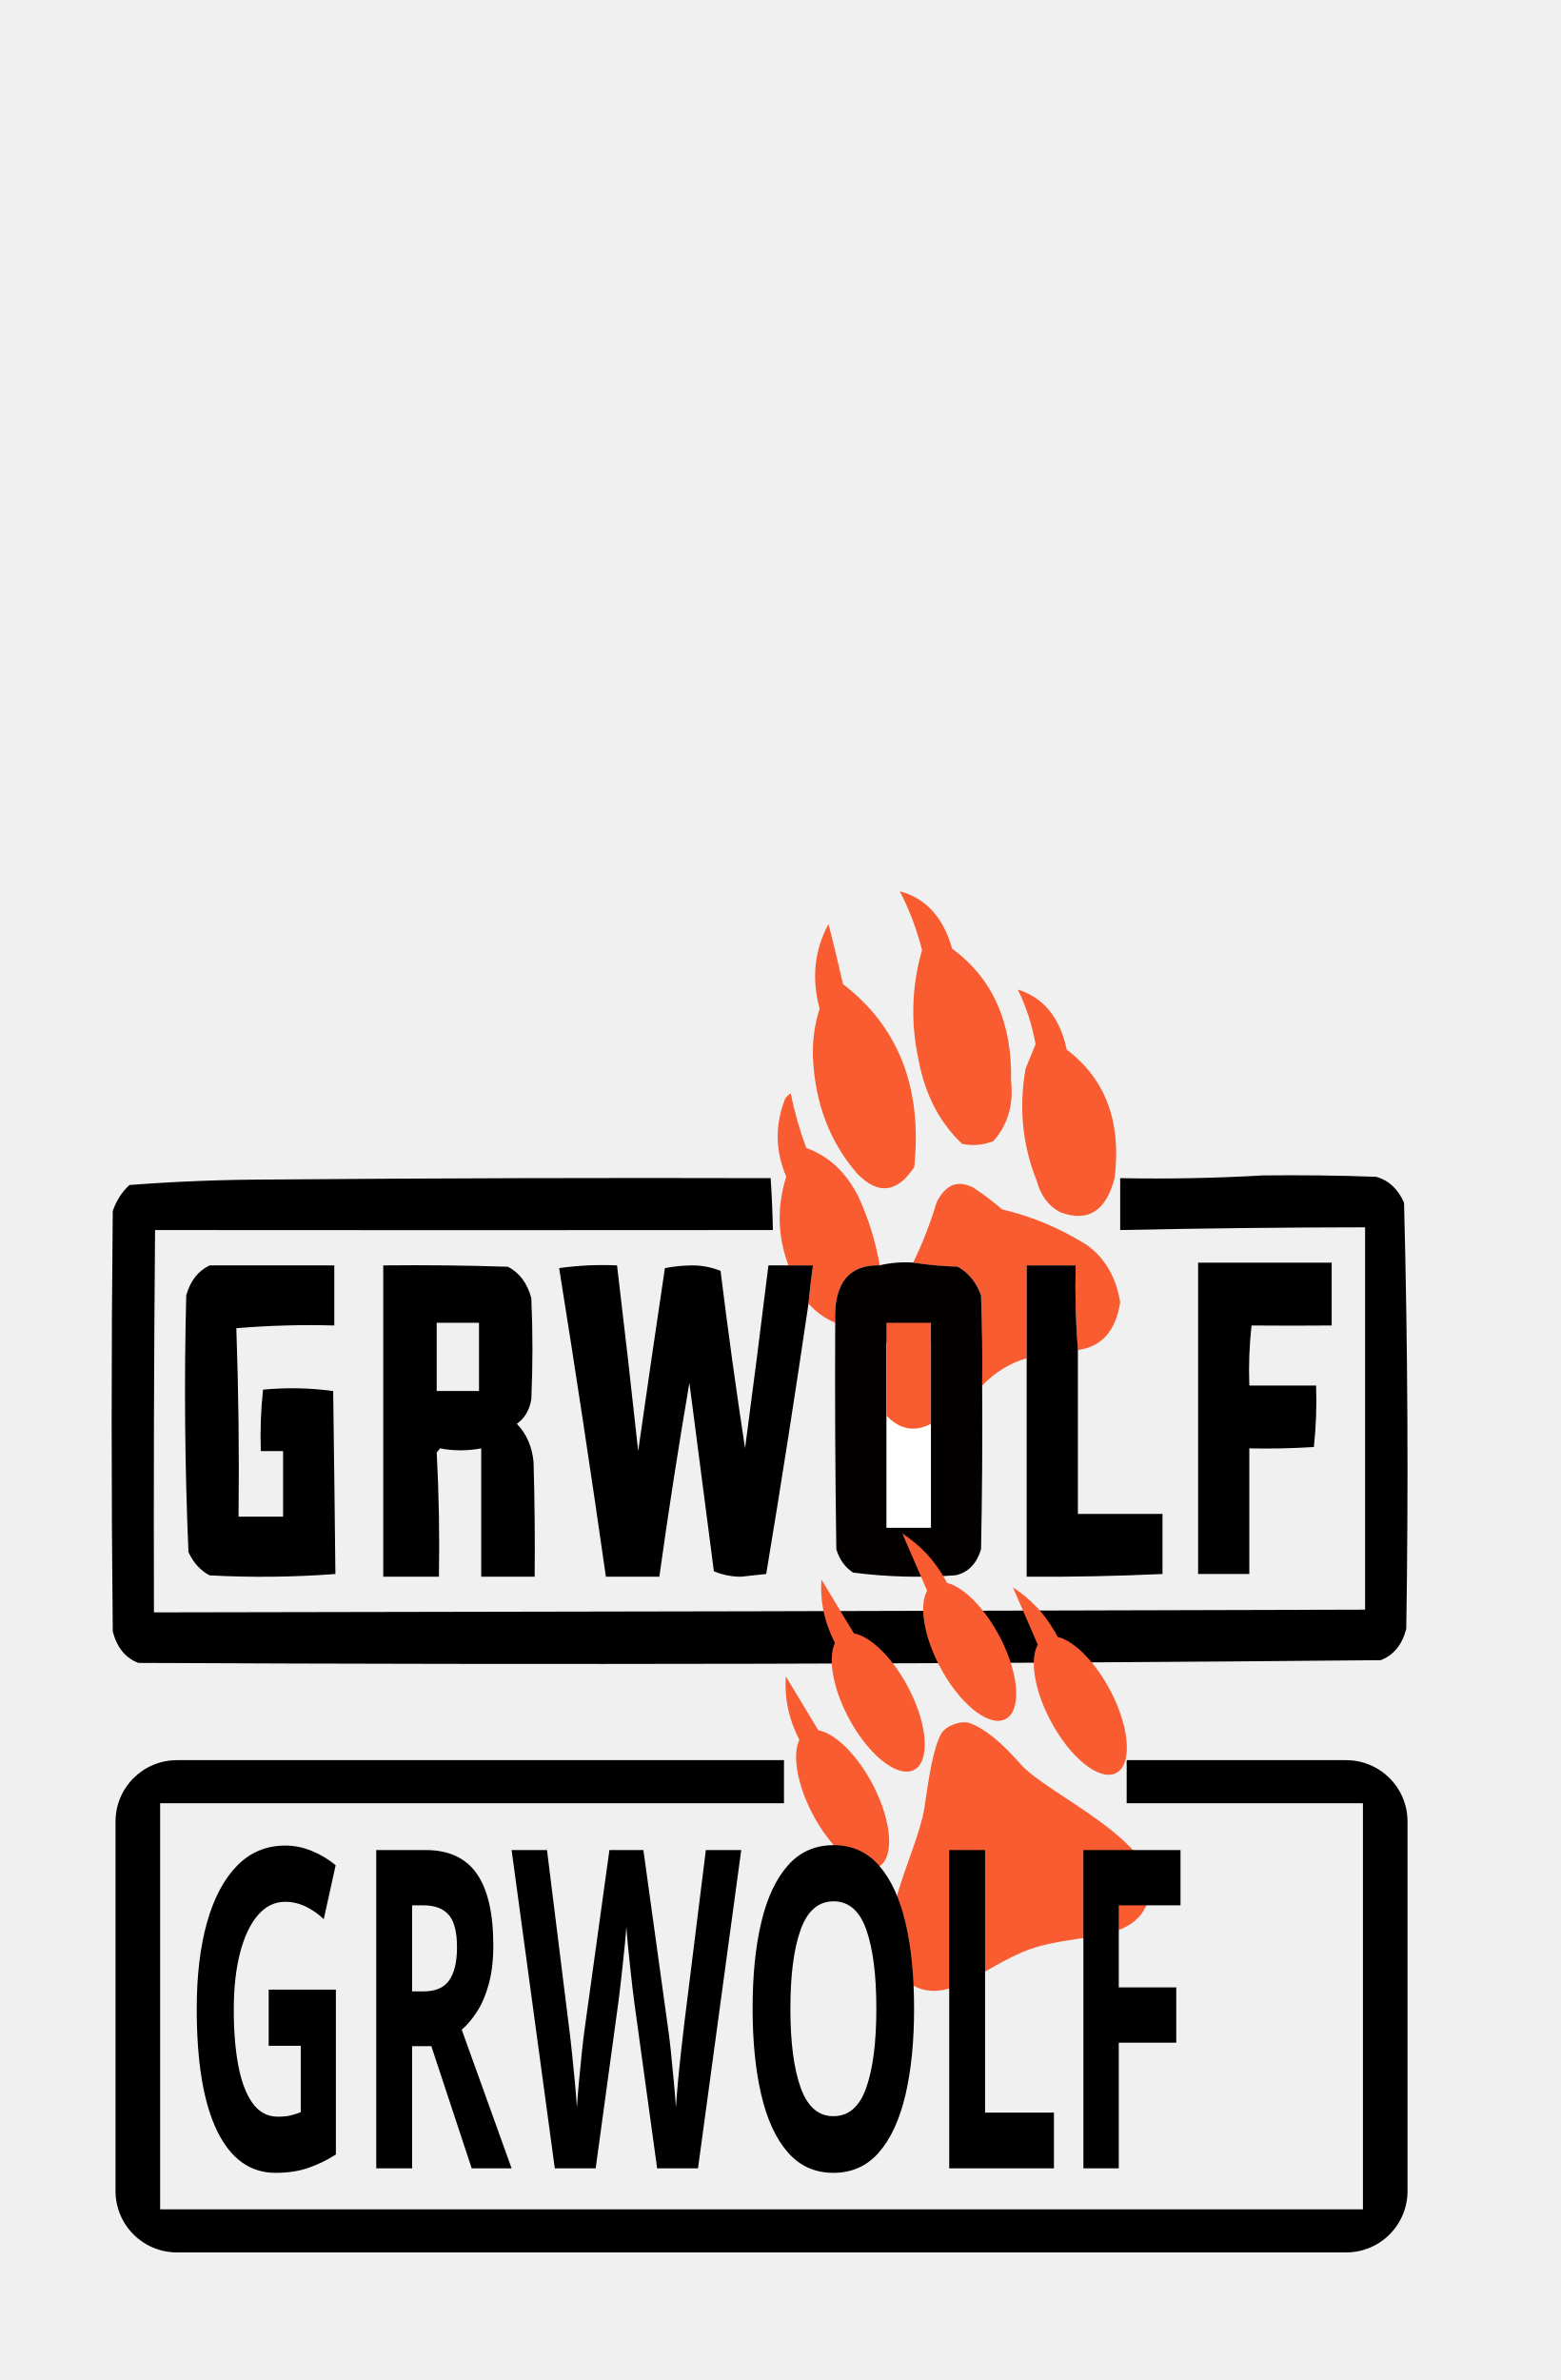
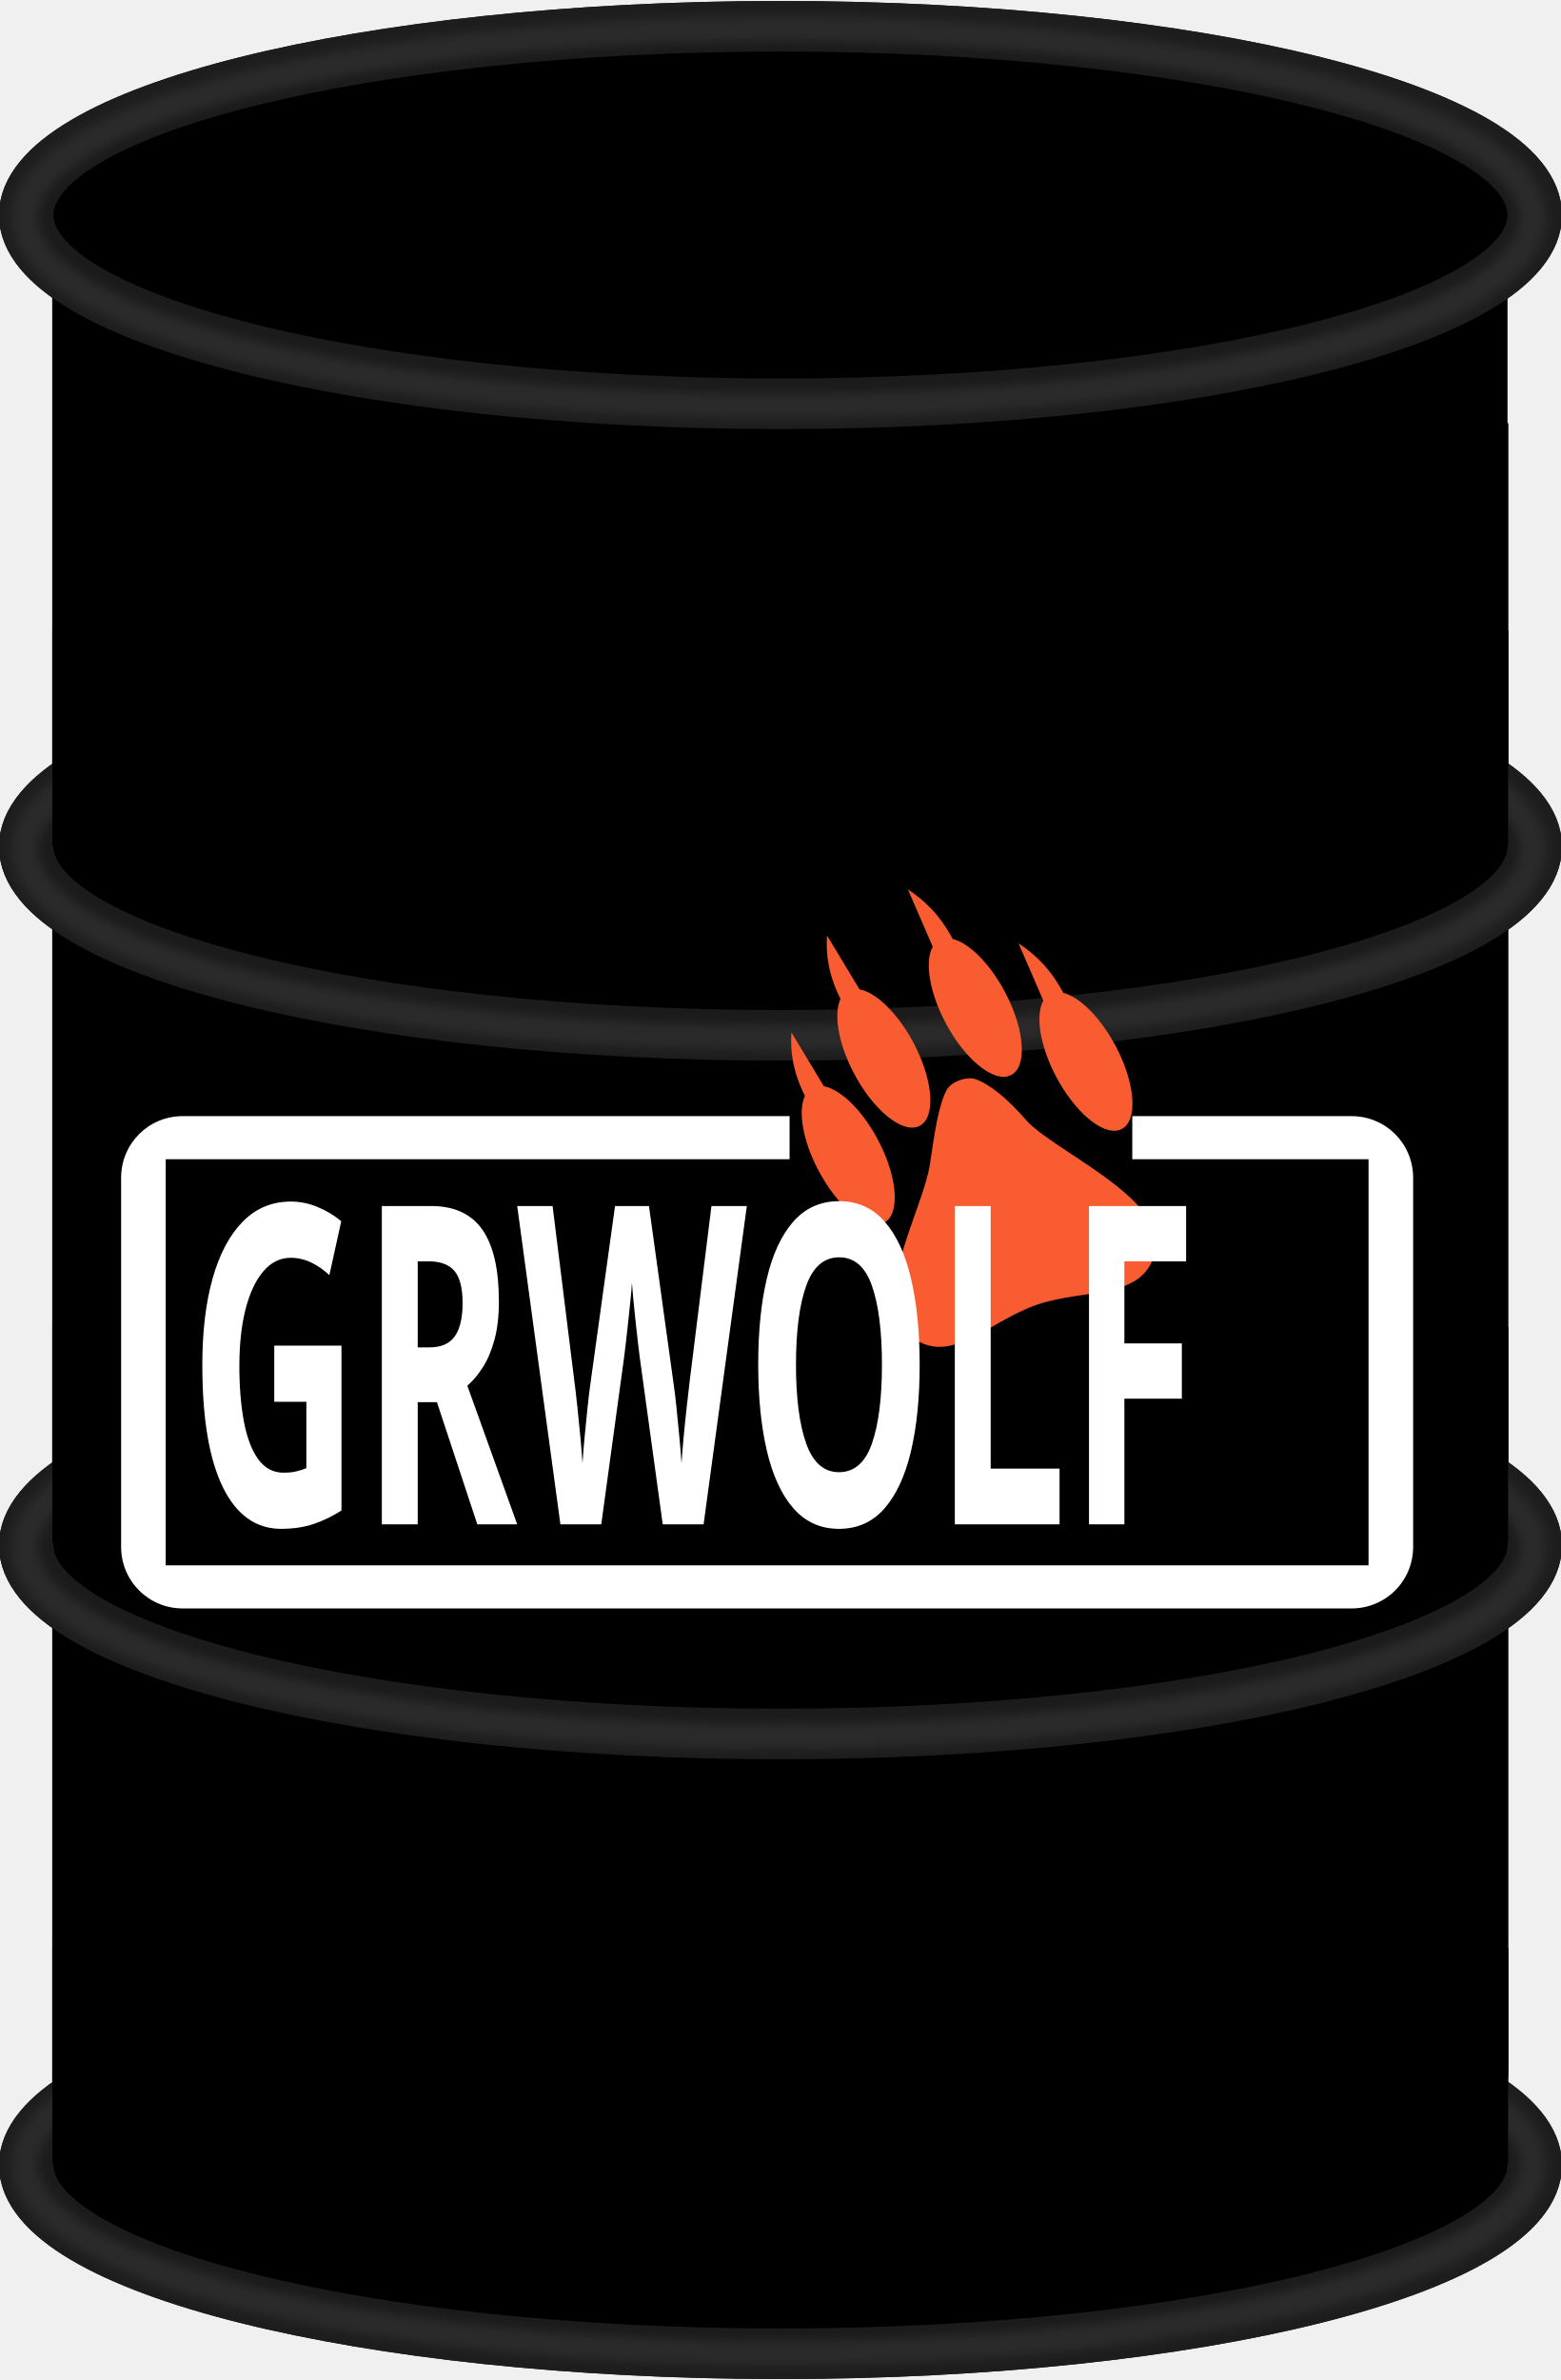
<svg xmlns="http://www.w3.org/2000/svg" id="svg2" viewBox="0 0 485 739.33" version="1.0" xml:space="preserve">
  <defs id="defs4">
    <filter id="filter9468" color-interpolation-filters="sRGB" x="-0.017" y="-0.062" width="1.033" height="1.123">
      <feGaussianBlur id="feGaussianBlur9470" stdDeviation="1.311" />
    </filter>
    <filter id="filter9468-5" color-interpolation-filters="sRGB" x="-0.017" y="-0.062" width="1.033" height="1.123">
      <feGaussianBlur id="feGaussianBlur9470-6" stdDeviation="1.311" />
    </filter>
    <filter id="filter9468-5-4" color-interpolation-filters="sRGB" x="-0.017" y="-0.062" width="1.033" height="1.123">
      <feGaussianBlur id="feGaussianBlur9470-6-2" stdDeviation="1.311" />
    </filter>
    <filter id="filter9468-5-4-9" color-interpolation-filters="sRGB" x="-0.017" y="-0.062" width="1.033" height="1.123">
      <feGaussianBlur id="feGaussianBlur9470-6-2-8" stdDeviation="1.311" />
    </filter>
  </defs>
-   <g id="layer1" transform="translate(-40.714,-93.032)" style="display:none">
+   <g id="layer1" transform="translate(-40.714,-93.032)" style="display:inline">
    <g id="g9665">
      <path id="rect2395" stroke-width="2.127" stroke="#000000" fill-rule="evenodd" d="m 284.76,106.86 c -54.64,2.39 -226.74,-3.12 -226.74,46.41 v 586.15 c 0,49.53 100.33,89.405 224.97,89.405 124.63,0 224.97,-39.875 224.97,-89.405 V 153.27 c 0,-49.53 -153.4,-43.972 -223.19,-46.41 z" />
      <path id="path3888" stroke="#000000" stroke-width="1.988" fill="none" d="m 58.238,225.52 v 510.8 c 0,43.237 100.37,78.055 225.03,78.055 124.66,0 225.03,-34.818 225.03,-78.055 v -510.8 z" />
      <path id="path8747" stroke-width="14.601" stroke="#1d1d1d" transform="matrix(1.1601,0,0,1.0759,-28.858,77.981)" d="m 471,76.071 c 0,30.1 -90.438,54.5 -202,54.5 -111.562,0 -202,-24.4 -202,-54.5 0,-30.1 90.438,-54.5 202,-54.5 111.562,0 202,24.4 202,54.5 z" />
      <path id="path8747-5" stroke-width="14.601" stroke="#1d1d1d" transform="matrix(1.1601,0,0,1.0759,-28.858,274.17)" d="m 471,76.071 c 0,30.1 -90.438,54.5 -202,54.5 -111.562,0 -202,-24.4 -202,-54.5 0,-30.1 90.438,-54.5 202,-54.5 111.562,0 202,24.4 202,54.5 z" />
      <path id="path8747-5-1" stroke-width="14.601" stroke="#1d1d1d" transform="matrix(1.1601,0,0,1.0759,-28.858,683.73)" d="m 471,76.071 c 0,30.1 -90.438,54.5 -202,54.5 -111.562,0 -202,-24.4 -202,-54.5 0,-30.1 90.438,-54.5 202,-54.5 111.562,0 202,24.4 202,54.5 z" />
      <path id="path8747-5-6" stroke-width="14.601" stroke="#1d1d1d" transform="matrix(1.1601,0,0,1.0759,-28.858,491.2)" d="m 471,76.071 c 0,30.1 -90.438,54.5 -202,54.5 -111.562,0 -202,-24.4 -202,-54.5 0,-30.1 90.438,-54.5 202,-54.5 111.562,0 202,24.4 202,54.5 z" />
      <path id="path8747-8" opacity="0.075" d="m 471,76.071 c 0,30.1 -90.438,54.5 -202,54.5 -111.562,0 -202,-24.4 -202,-54.5 0,-30.1 90.438,-54.5 202,-54.5 111.562,0 202,24.4 202,54.5 z" transform="matrix(1.1601,0,0,1.0759,-29.363,78.751)" filter="url(#filter9468)" stroke="#cacaca" stroke-width="7.161" />
      <path id="path8747-8-5" opacity="0.075" d="m 471,76.071 c 0,30.1 -90.438,54.5 -202,54.5 -111.562,0 -202,-24.4 -202,-54.5 0,-30.1 90.438,-54.5 202,-54.5 111.562,0 202,24.4 202,54.5 z" transform="matrix(1.1601,0,0,1.0759,-29.363,274.95)" filter="url(#filter9468-5)" stroke="#cacaca" stroke-width="7.161" />
      <rect id="rect9404" y="288.88" width="452.31" x="56.971" height="67.014" />
      <path id="path8747-8-5-8" opacity="0.075" d="m 471,76.071 c 0,30.1 -90.438,54.5 -202,54.5 -111.562,0 -202,-24.4 -202,-54.5 0,-30.1 90.438,-54.5 202,-54.5 111.562,0 202,24.4 202,54.5 z" transform="matrix(1.1601,0,0,1.0759,-29.363,491.97)" filter="url(#filter9468-5-4)" stroke="#cacaca" stroke-width="7.161" />
      <rect id="rect9404-6" y="505.27" width="452.31" x="56.971" height="67.014" />
      <path id="path8747-8-5-8-6" opacity="0.075" d="m 471,76.071 c 0,30.1 -90.438,54.5 -202,54.5 -111.562,0 -202,-24.4 -202,-54.5 0,-30.1 90.438,-54.5 202,-54.5 111.562,0 202,24.4 202,54.5 z" transform="matrix(1.1601,0,0,1.0759,-29.363,683.5)" filter="url(#filter9468-5-4-9)" stroke="#cacaca" stroke-width="7.161" />
      <rect id="rect9404-6-3" y="698.09" width="452.31" x="56.971" height="67.014" />
      <g id="text9568" transform="translate(-6.9391,5.8471)" fill="#ffffff">
        <path id="path9623" d="m 229.58,558.03 c 28.024,0 43.648,-17.112 43.648,-45.136 0,-27.9 -14.136,-46.128 -44.516,-46.128 -25.668,0 -43.524,18.476 -43.524,45.26 0,31 18.476,46.004 44.392,46.004 m 0,-19.468 c -7.936,0 -13.764,-10.292 -13.764,-26.536 0,-15.376 5.208,-26.288 12.772,-26.164 9.548,0 13.64,12.028 13.64,27.032 0,15.376 -4.836,25.668 -12.648,25.668" />
        <path id="path9625" d="m 278.21,469.12 v 16.368 h 7.812 v 53.816 h -7.812 v 16.492 h 41.168 v -16.492 h -7.688 v -53.816 h 7.688 V 469.12 H 278.21" />
        <path id="path9627" d="m 325.68,469.12 v 16.368 h 6.82 v 53.816 h -6.82 v 16.492 h 69.44 v -32.24 h -20.832 v 15.748 h -15.996 v -53.816 h 6.572 V 469.12 H 325.68" />
      </g>
    </g>
    <g id="g9684">
      <path id="path9686" stroke-width="2.127" stroke="#000000" fill-rule="evenodd" d="m 284.76,106.86 c -54.64,2.39 -226.74,-3.12 -226.74,46.41 v 586.15 c 0,49.53 100.33,89.405 224.97,89.405 124.63,0 224.97,-39.875 224.97,-89.405 V 153.27 c 0,-49.53 -153.4,-43.972 -223.19,-46.41 z" />
      <path id="path9688" stroke="#000000" stroke-width="1.988" fill="none" d="m 58.238,225.52 v 510.8 c 0,43.237 100.37,78.055 225.03,78.055 124.66,0 225.03,-34.818 225.03,-78.055 v -510.8 z" />
      <path id="path9690" stroke-width="14.601" stroke="#1d1d1d" transform="matrix(1.1601,0,0,1.0759,-28.858,77.981)" d="m 471,76.071 c 0,30.1 -90.438,54.5 -202,54.5 -111.562,0 -202,-24.4 -202,-54.5 0,-30.1 90.438,-54.5 202,-54.5 111.562,0 202,24.4 202,54.5 z" />
      <path id="path9692" stroke-width="14.601" stroke="#1d1d1d" transform="matrix(1.1601,0,0,1.0759,-28.858,274.17)" d="m 471,76.071 c 0,30.1 -90.438,54.5 -202,54.5 -111.562,0 -202,-24.4 -202,-54.5 0,-30.1 90.438,-54.5 202,-54.5 111.562,0 202,24.4 202,54.5 z" />
      <path id="path9694" stroke-width="14.601" stroke="#1d1d1d" transform="matrix(1.1601,0,0,1.0759,-28.858,683.73)" d="m 471,76.071 c 0,30.1 -90.438,54.5 -202,54.5 -111.562,0 -202,-24.4 -202,-54.5 0,-30.1 90.438,-54.5 202,-54.5 111.562,0 202,24.4 202,54.5 z" />
      <path id="path9696" stroke-width="14.601" stroke="#1d1d1d" transform="matrix(1.1601,0,0,1.0759,-28.858,491.2)" d="m 471,76.071 c 0,30.1 -90.438,54.5 -202,54.5 -111.562,0 -202,-24.4 -202,-54.5 0,-30.1 90.438,-54.5 202,-54.5 111.562,0 202,24.4 202,54.5 z" />
      <path id="path9698" opacity="0.075" d="m 471,76.071 c 0,30.1 -90.438,54.5 -202,54.5 -111.562,0 -202,-24.4 -202,-54.5 0,-30.1 90.438,-54.5 202,-54.5 111.562,0 202,24.4 202,54.5 z" transform="matrix(1.1601,0,0,1.0759,-29.363,78.751)" filter="url(#filter9468)" stroke="#cacaca" stroke-width="7.161" />
      <path id="path9700" opacity="0.075" d="m 471,76.071 c 0,30.1 -90.438,54.5 -202,54.5 -111.562,0 -202,-24.4 -202,-54.5 0,-30.1 90.438,-54.5 202,-54.5 111.562,0 202,24.4 202,54.5 z" transform="matrix(1.1601,0,0,1.0759,-29.363,274.95)" filter="url(#filter9468-5)" stroke="#cacaca" stroke-width="7.161" style="display:inline" />
      <rect id="rect9702" y="288.88" width="452.31" x="56.971" height="67.014" style="display:inline" />
      <path id="path9704" opacity="0.075" d="m 471,76.071 c 0,30.1 -90.438,54.5 -202,54.5 -111.562,0 -202,-24.4 -202,-54.5 0,-30.1 90.438,-54.5 202,-54.5 111.562,0 202,24.4 202,54.5 z" transform="matrix(1.1601,0,0,1.0759,-29.363,491.97)" filter="url(#filter9468-5-4)" stroke="#cacaca" stroke-width="7.161" style="display:inline" />
      <rect id="rect9706" y="505.27" width="452.31" x="56.971" height="67.014" />
      <path id="path9708" opacity="0.075" d="m 471,76.071 c 0,30.1 -90.438,54.5 -202,54.5 -111.562,0 -202,-24.4 -202,-54.5 0,-30.1 90.438,-54.5 202,-54.5 111.562,0 202,24.4 202,54.5 z" transform="matrix(1.1601,0,0,1.0759,-29.363,683.5)" filter="url(#filter9468-5-4-9)" stroke="#cacaca" stroke-width="7.161" />
      <rect id="rect9710" y="698.09" width="452.31" x="56.971" height="67.014" />
      <g id="g9712" transform="matrix(0.03714993,0,0,0.04219907,255.0073,504.9851)" fill="#ffffff" style="display:none">
        <g id="g14" transform="translate(248.6526,773.1332)" style="display:none">
          <path d="m 397.762,-1108.52 c 26.718,41.9 47.771,87.17 63.164,135.802 -29.592,84.14 -32.751,169.411 -9.475,255.812 18.475,79.365 59.532,143.583 123.169,192.649 30.047,5.116 59.525,3.006 88.429,-6.317 40.898,-37.083 57.738,-83.407 50.531,-138.959 3.474,-135.259 -52.318,-237.375 -167.384,-306.343 -24.886,-72.284 -74.368,-116.504 -148.434,-132.644 z" fill="#f95c31" fill-opacity="1" id="path1" />
          <path d="m 195.639,-1032.72 c -40.141,60.311 -48.566,125.578 -25.265,195.803 -14.402,36.547 -20.718,74.445 -18.95,113.695 6.26,106.291 48.371,195.775 126.328,268.445 59.089,49.071 112.778,43.804 161.066,-15.791 23.106,-183.32 -44.271,-324.383 -202.123,-423.196 -13.466,-48.042 -27.147,-94.366 -41.056,-138.956 z" fill="#f95c31" fill-opacity="1" id="path2" />
          <path d="m 732.529,-881.131 c 23.579,38.839 40.424,80.95 50.531,126.327 -9.361,18.722 -18.836,37.671 -28.424,56.847 -19.48,89.964 -8.95,176.283 31.582,258.971 11.293,34.234 33.401,58.445 66.322,72.638 78.689,24.355 130.268,-1.965 154.75,-78.955 19.6,-129.984 -25.669,-228.942 -135.801,-296.868 -19.55,-74.293 -65.867,-120.611 -138.96,-138.96 z" fill="#f95c31" fill-opacity="1" id="path3" />
          <path d="m 340.915,-243.18 c -11.881,-55.64 -31.885,-108.281 -60.005,-157.908 -34.551,-56.822 -84.027,-94.72 -148.435,-113.695 -18.608,-40.753 -33.35,-82.864 -44.214,-126.327 -6.177,3.013 -11.439,7.22 -15.791,12.633 -29.188,60.34 -28.139,120.345 3.158,180.016 -26.819,69.638 -24.716,138.063 6.316,205.281 23.162,0 46.317,0 69.479,0 -5.027,29.353 -9.24,58.831 -12.632,88.429 22.094,19.954 47.36,34.69 75.796,44.215 -4.851,-89.882 37.26,-134.096 126.327,-132.644 z" fill="#f95c31" fill-opacity="1" id="path4" />
          <path d="m 1427.33,-451.258 c -133.66,6.297 -268.4,8.407 -404.25,6.316 0,40.001 0,80.009 0,120.011 231.58,-4.005 463.18,-6.108 694.8,-6.317 0,294.765 0,589.524 0,884.29 -1145.363,2.867 -2290.726,4.971 -3436.1,6.316 -1.05,-294.772 0,-589.537 3.16,-884.289 583.78,0.429 1168.047,0.429 1752.79,0 -0.967,-40.078 -3.07,-80.079 -6.316,-120.011 -473.733,-1.055 -947.459,0 -1421.184,3.158 -133.04,0.215 -265.69,4.422 -397.93,12.633 -21.04,15.734 -36.83,35.738 -47.37,60.005 -4.21,324.238 -4.21,648.481 0,972.718 11.75,37.014 35.96,61.225 72.64,72.638 1174.854,4.668 2349.695,2.565 3524.52,-6.316 36.85,-11.578 61.06,-35.795 72.64,-72.638 6.24,-328.817 4.13,-657.267 -6.31,-985.351 -17.18,-31.904 -43.5,-51.908 -78.96,-60.005 -107.36,-3.158 -214.74,-4.213 -322.13,-3.158 z" fill="#000000" fill-opacity="1" id="path5" />
          <path d="m 903.07,-47.373 c 67.522,-7.529 107.52,-44.379 120.01,-110.536 -11.54,-57.959 -43.121,-102.173 -94.744,-132.643 -76.074,-38.694 -156.084,-66.063 -240.022,-82.113 -26.313,-18.425 -53.682,-35.27 -82.112,-50.531 -44.272,-18.45 -79.011,-6.865 -104.22,34.74 -17.976,48.87 -40.084,95.188 -66.322,138.96 40.974,5.23 83.086,8.388 126.327,9.475 30.527,13.687 52.635,35.794 66.322,66.321 3.158,69.449 4.213,138.929 3.158,208.44 36.888,-31.076 78.999,-52.129 126.327,-63.163 0,-71.583 0,-143.172 0,-214.756 46.318,0 92.642,0 138.96,0 -2.072,66.411 0.038,131.677 6.316,195.807 z" fill="#f95c31" fill-opacity="1" id="path6" />
          <path d="m 1244.15,-249.496 c 0,240.021 0,480.043 0,720.064 48.43,0 96.85,0 145.28,0 0,-96.848 0,-193.703 0,-290.552 61.09,1.048 122.15,0 183.17,-3.158 6.2,-46.823 8.3,-94.196 6.32,-142.118 -63.16,0 -126.33,0 -189.49,0 -2.09,-46.507 0.02,-92.831 6.32,-138.96 75.19,0.562 150.99,0.562 227.38,0 0,-48.427 0,-96.848 0,-145.276 -126.32,0 -252.65,0 -378.98,0 z" fill="#000000" fill-opacity="1" id="path7" />
          <path d="m -1560.31,-243.18 c -32.78,12.759 -54.89,35.922 -66.32,69.48 -6.17,198.296 -4.07,396.212 6.32,593.737 14.18,24.729 34.18,42.623 60,53.689 119.43,5.211 238.38,4.163 356.88,-3.158 -1.83,-140.81 -3.94,-281.873 -6.32,-423.195 -65.84,-7.276 -132.16,-8.331 -198.96,-3.158 -6.2,46.823 -8.31,94.195 -6.32,142.118 21.05,0 42.11,0 63.16,0 0,50.531 0,101.062 0,151.593 -42.11,0 -84.22,0 -126.32,0 2.04,-145.561 -0.07,-290.837 -6.32,-435.829 92.54,-6.309 185.18,-8.419 277.92,-6.316 0,-46.318 0,-92.642 0,-138.96 -117.91,0 -235.81,0 -353.72,0 z" fill="#000000" fill-opacity="1" id="path8" />
          <path d="m -1067.63,-243.18 c 0,240.022 0,480.043 0,720.065 52.63,0 105.273,0 157.907,0 2.047,-96.293 -0.057,-192.087 -6.316,-287.394 3.158,-3.159 6.316,-6.317 9.474,-9.475 38.53,6.007 77.483,6.007 116.853,0 0,98.958 0,197.91 0,296.869 50.531,0 101.062,0 151.592,0 1.055,-88.455 0,-176.884 -3.158,-265.287 -4.187,-35.751 -19.978,-65.223 -47.372,-88.429 22.227,-12.759 35.914,-31.708 41.056,-56.847 4.213,-77.9 4.213,-155.805 0,-233.705 -11.174,-34.33 -33.281,-58.54 -66.322,-72.638 -117.888,-3.159 -235.789,-4.213 -353.714,-3.159 z m 151.591,132.644 c 40.001,0 80.009,0 120.011,0 0,52.634 0,105.274 0,157.909 -40.002,0 -80.01,0 -120.011,0 0,-52.634 0,-105.275 0,-157.909 z" fill="#000000" fill-opacity="1" id="path9" />
          <path d="m 81.945,-243.18 c -18.949,0 -37.898,0 -56.847,0 C 3.881,-102.041 -18.227,39.023 -41.224,180.016 -66.667,44.114 -89.829,-92.743 -110.704,-230.547 c -24.691,-8.186 -51.005,-12.399 -78.955,-12.633 -26.831,0.095 -53.152,2.198 -78.954,6.317 -25.853,140.993 -51.118,282.057 -75.796,423.195 -18.974,-143.393 -38.978,-286.566 -60.006,-429.512 -54.901,-2.09 -109.645,0.013 -164.225,6.317 46.653,237.469 90.867,475.381 132.644,713.748 50.531,0 101.061,0 151.592,0 25.676,-150.45 54.1,-299.939 85.271,-448.461 23.162,145.276 46.318,290.552 69.48,435.828 23.623,8.173 48.888,12.386 75.796,12.633 24.211,-2.104 48.427,-4.213 72.638,-6.317 42.433,-207.959 82.435,-416.399 120.011,-625.319 3.392,-29.598 7.605,-59.076 12.632,-88.429 -23.162,0 -46.317,0 -69.479,0 z" fill="#000000" fill-opacity="1" id="path10" />
          <path d="m 903.07,-47.373 c -6.278,-64.13 -8.388,-129.396 -6.316,-195.807 -46.318,0 -92.642,0 -138.96,0 0,71.584 0,143.173 0,214.756 0,168.439 0,336.87 0,505.309 128.494,0.606 256.926,-1.497 385.296,-6.317 0,-46.318 0,-92.642 0,-138.96 -80.01,0 -160.01,0 -240.02,0 0,-126.327 0,-252.654 0,-378.981 z" fill="#000000" fill-opacity="1" id="path11" />
          <path d="m 435.66,-249.679 c -32.182,-1.762 -63.763,0.348 -94.745,6.317 -89.067,-1.453 -131.178,42.761 -126.327,132.643 -1.055,174.767 0,349.515 3.158,524.257 9.108,23.845 24.899,41.739 47.373,53.689 96.419,10.227 193.274,12.33 290.552,6.317 35.542,-6.045 59.753,-26.049 72.638,-60.006 3.158,-126.308 4.213,-252.635 3.158,-378.981 1.055,-69.511 0,-138.991 -3.158,-208.439 -13.687,-30.527 -35.795,-52.635 -66.322,-66.322 -43.241,-1.086 -85.353,-4.245 -126.327,-9.475 z" fill="#030000" fill-opacity="1" id="path12" />
          <path d="M 486.191,363.735 V -63.694 H 359.864 V 363.735 Z" fill="#ffffff" fill-opacity="1" id="path13" />
          <path d="m 486.191,123.169 c 0,-77.9 0,-155.805 0,-233.705 -42.111,0 -84.216,0 -126.327,0 0,71.583 0,143.173 0,214.756 38.012,32.441 80.117,38.757 126.327,18.949 z" fill="#f85c31" fill-opacity="1" id="path14" />
        </g>
      </g>
    </g>
  </g>
  <g id="layer2">
-     <path id="rect19" style="fill:#000000;fill-opacity:1;stroke-width:7.559;stroke-linecap:round" d="m 55.008,546.778 c -10.59,0 -19.115,8.525 -19.115,19.115 v 114.693 c 0,10.59 8.525,19.115 19.115,19.115 h 363.197 c 10.59,0 19.117,-8.525 19.117,-19.115 V 565.894 c 0,-10.59 -8.527,-19.115 -19.117,-19.115 h -68.148 v 13.381 H 423.463 V 686.321 H 49.75 V 560.159 H 243.582 v -13.381 z" />
-     <g id="g14-4" transform="matrix(0.109513,0,0,0.1343115,235.9999,425.7483)">
+     <path id="rect19" style="fill:#ffffff;fill-opacity:1;stroke-width:7.559;stroke-linecap:round" d="m 56.747,346.722 c -10.59,0 -19.115,8.525 -19.115,19.115 V 480.531 c 0,10.59 8.525,19.115 19.115,19.115 H 419.945 c 10.59,0 19.117,-8.525 19.117,-19.115 V 365.838 c 0,-10.59 -8.527,-19.115 -19.117,-19.115 h -68.148 v 13.381 h 73.406 V 486.265 H 51.489 V 360.103 H 245.321 v -13.381 z" />
+     <g id="g14-4" transform="matrix(0.109513,0,0,0.1343115,235.9999,425.7483)" style="display:none">
      <path d="m 397.762,-1108.52 c 26.718,41.9 47.771,87.17 63.164,135.802 -29.592,84.14 -32.751,169.411 -9.475,255.812 18.475,79.365 59.532,143.583 123.169,192.649 30.047,5.116 59.525,3.006 88.429,-6.317 40.898,-37.083 57.738,-83.407 50.531,-138.959 3.474,-135.259 -52.318,-237.375 -167.384,-306.343 -24.886,-72.284 -74.368,-116.504 -148.434,-132.644 z" fill="#f95c31" fill-opacity="1" id="path1-0" />
      <path d="m 195.639,-1032.72 c -40.141,60.311 -48.566,125.578 -25.265,195.803 -14.402,36.547 -20.718,74.445 -18.95,113.695 6.26,106.291 48.371,195.775 126.328,268.445 59.089,49.071 112.778,43.804 161.066,-15.791 23.106,-183.32 -44.271,-324.383 -202.123,-423.196 -13.466,-48.042 -27.147,-94.366 -41.056,-138.956 z" fill="#f95c31" fill-opacity="1" id="path2-8" />
      <path d="m 732.529,-881.131 c 23.579,38.839 40.424,80.95 50.531,126.327 -9.361,18.722 -18.836,37.671 -28.424,56.847 -19.48,89.964 -8.95,176.283 31.582,258.971 11.293,34.234 33.401,58.445 66.322,72.638 78.689,24.355 130.268,-1.965 154.75,-78.955 19.6,-129.984 -25.669,-228.942 -135.801,-296.868 -19.55,-74.293 -65.867,-120.611 -138.96,-138.96 z" fill="#f95c31" fill-opacity="1" id="path3-2" />
      <path d="m 340.915,-243.18 c -11.881,-55.64 -31.885,-108.281 -60.005,-157.908 -34.551,-56.822 -84.027,-94.72 -148.435,-113.695 -18.608,-40.753 -33.35,-82.864 -44.214,-126.327 -6.177,3.013 -11.439,7.22 -15.791,12.633 -29.188,60.34 -28.139,120.345 3.158,180.016 -26.819,69.638 -24.716,138.063 6.316,205.281 23.162,0 46.317,0 69.479,0 -5.027,29.353 -9.24,58.831 -12.632,88.429 22.094,19.954 47.36,34.69 75.796,44.215 -4.851,-89.882 37.26,-134.096 126.327,-132.644 z" fill="#f95c31" fill-opacity="1" id="path4-0" />
      <path d="m 1427.33,-451.258 c -133.66,6.297 -268.4,8.407 -404.25,6.316 0,40.001 0,80.009 0,120.011 231.58,-4.005 463.18,-6.108 694.8,-6.317 0,294.765 0,589.524 0,884.29 -1145.363,2.867 -2290.726,4.971 -3436.1,6.316 -1.05,-294.772 0,-589.537 3.16,-884.289 583.78,0.429 1168.047,0.429 1752.79,0 -0.967,-40.078 -3.07,-80.079 -6.316,-120.011 -473.733,-1.055 -947.459,0 -1421.184,3.158 -133.04,0.215 -265.69,4.422 -397.93,12.633 -21.04,15.734 -36.83,35.738 -47.37,60.005 -4.21,324.238 -4.21,648.481 0,972.718 11.75,37.014 35.96,61.225 72.64,72.638 1174.854,4.668 2349.695,2.565 3524.52,-6.316 36.85,-11.578 61.06,-35.795 72.64,-72.638 6.24,-328.817 4.13,-657.267 -6.31,-985.351 -17.18,-31.904 -43.5,-51.908 -78.96,-60.005 -107.36,-3.158 -214.74,-4.213 -322.13,-3.158 z" fill="#000000" fill-opacity="1" id="path5-6" />
      <path d="m 903.07,-47.373 c 67.522,-7.529 107.52,-44.379 120.01,-110.536 -11.54,-57.959 -43.121,-102.173 -94.744,-132.643 -76.074,-38.694 -156.084,-66.063 -240.022,-82.113 -26.313,-18.425 -53.682,-35.27 -82.112,-50.531 -44.272,-18.45 -79.011,-6.865 -104.22,34.74 -17.976,48.87 -40.084,95.188 -66.322,138.96 40.974,5.23 83.086,8.388 126.327,9.475 30.527,13.687 52.635,35.794 66.322,66.321 3.158,69.449 4.213,138.929 3.158,208.44 36.888,-31.076 78.999,-52.129 126.327,-63.163 0,-71.583 0,-143.172 0,-214.756 46.318,0 92.642,0 138.96,0 -2.072,66.411 0.038,131.677 6.316,195.807 z" fill="#f95c31" fill-opacity="1" id="path6-0" />
      <path d="m 1244.15,-249.496 c 0,240.021 0,480.043 0,720.064 48.43,0 96.85,0 145.28,0 0,-96.848 0,-193.703 0,-290.552 61.09,1.048 122.15,0 183.17,-3.158 6.2,-46.823 8.3,-94.196 6.32,-142.118 -63.16,0 -126.33,0 -189.49,0 -2.09,-46.507 0.02,-92.831 6.32,-138.96 75.19,0.562 150.99,0.562 227.38,0 0,-48.427 0,-96.848 0,-145.276 -126.32,0 -252.65,0 -378.98,0 z" fill="#000000" fill-opacity="1" id="path7-7" />
      <path d="m -1560.31,-243.18 c -32.78,12.759 -54.89,35.922 -66.32,69.48 -6.17,198.296 -4.07,396.212 6.32,593.737 14.18,24.729 34.18,42.623 60,53.689 119.43,5.211 238.38,4.163 356.88,-3.158 -1.83,-140.81 -3.94,-281.873 -6.32,-423.195 -65.84,-7.276 -132.16,-8.331 -198.96,-3.158 -6.2,46.823 -8.31,94.195 -6.32,142.118 21.05,0 42.11,0 63.16,0 0,50.531 0,101.062 0,151.593 -42.11,0 -84.22,0 -126.32,0 2.04,-145.561 -0.07,-290.837 -6.32,-435.829 92.54,-6.309 185.18,-8.419 277.92,-6.316 0,-46.318 0,-92.642 0,-138.96 -117.91,0 -235.81,0 -353.72,0 z" fill="#000000" fill-opacity="1" id="path8-2" />
      <path d="m -1067.63,-243.18 c 0,240.022 0,480.043 0,720.065 52.63,0 105.273,0 157.907,0 2.047,-96.293 -0.057,-192.087 -6.316,-287.394 3.158,-3.159 6.316,-6.317 9.474,-9.475 38.53,6.007 77.483,6.007 116.853,0 0,98.958 0,197.91 0,296.869 50.531,0 101.062,0 151.592,0 1.055,-88.455 0,-176.884 -3.158,-265.287 -4.187,-35.751 -19.978,-65.223 -47.372,-88.429 22.227,-12.759 35.914,-31.708 41.056,-56.847 4.213,-77.9 4.213,-155.805 0,-233.705 -11.174,-34.33 -33.281,-58.54 -66.322,-72.638 -117.888,-3.159 -235.789,-4.213 -353.714,-3.159 z m 151.591,132.644 c 40.001,0 80.009,0 120.011,0 0,52.634 0,105.274 0,157.909 -40.002,0 -80.01,0 -120.011,0 0,-52.634 0,-105.275 0,-157.909 z" fill="#000000" fill-opacity="1" id="path9-9" />
      <path d="m 81.945,-243.18 c -18.949,0 -37.898,0 -56.847,0 C 3.881,-102.041 -18.227,39.023 -41.224,180.016 -66.667,44.114 -89.829,-92.743 -110.704,-230.547 c -24.691,-8.186 -51.005,-12.399 -78.955,-12.633 -26.831,0.095 -53.152,2.198 -78.954,6.317 -25.853,140.993 -51.118,282.057 -75.796,423.195 -18.974,-143.393 -38.978,-286.566 -60.006,-429.512 -54.901,-2.09 -109.645,0.013 -164.225,6.317 46.653,237.469 90.867,475.381 132.644,713.748 50.531,0 101.061,0 151.592,0 25.676,-150.45 54.1,-299.939 85.271,-448.461 23.162,145.276 46.318,290.552 69.48,435.828 23.623,8.173 48.888,12.386 75.796,12.633 24.211,-2.104 48.427,-4.213 72.638,-6.317 42.433,-207.959 82.435,-416.399 120.011,-625.319 3.392,-29.598 7.605,-59.076 12.632,-88.429 -23.162,0 -46.317,0 -69.479,0 z" fill="#000000" fill-opacity="1" id="path10-8" />
      <path d="m 903.07,-47.373 c -6.278,-64.13 -8.388,-129.396 -6.316,-195.807 -46.318,0 -92.642,0 -138.96,0 0,71.584 0,143.173 0,214.756 0,168.439 0,336.87 0,505.309 128.494,0.606 256.926,-1.497 385.296,-6.317 0,-46.318 0,-92.642 0,-138.96 -80.01,0 -160.01,0 -240.02,0 0,-126.327 0,-252.654 0,-378.981 z" fill="#000000" fill-opacity="1" id="path11-1" />
      <path d="m 435.66,-249.679 c -32.182,-1.762 -63.763,0.348 -94.745,6.317 -89.067,-1.453 -131.178,42.761 -126.327,132.643 -1.055,174.767 0,349.515 3.158,524.257 9.108,23.845 24.899,41.739 47.373,53.689 96.419,10.227 193.274,12.33 290.552,6.317 35.542,-6.045 59.753,-26.049 72.638,-60.006 3.158,-126.308 4.213,-252.635 3.158,-378.981 1.055,-69.511 0,-138.991 -3.158,-208.439 -13.687,-30.527 -35.795,-52.635 -66.322,-66.322 -43.241,-1.086 -85.353,-4.245 -126.327,-9.475 z" fill="#030000" fill-opacity="1" id="path12-1" />
      <path d="M 486.191,363.735 V -63.694 H 359.864 V 363.735 Z" fill="#ffffff" fill-opacity="1" id="path13-6" />
      <path d="m 486.191,123.169 c 0,-77.9 0,-155.805 0,-233.705 -42.111,0 -84.216,0 -126.327,0 0,71.583 0,143.173 0,214.756 38.012,32.441 80.117,38.757 126.327,18.949 z" fill="#f85c31" fill-opacity="1" id="path14-1" />
    </g>
-     <g id="g19" transform="matrix(0.7791397,0,0,0.7791397,181.8472,97.83986)">
+     <g id="g19" transform="matrix(0.7791397,0,0,0.7791397,183.5868,-102.2163)">
      <path id="path15" style="fill:#f95c31;stroke-width:7.559;stroke-linecap:round" transform="translate(46.31089,45.67649)" d="m 178.9,583.644 c -3.977,20.548 -27.645,15.266 -47.429,22.095 -19.783,6.83 -35.152,25.589 -50.959,11.871 -15.806,-13.718 5.756,-50.036 8.386,-67.982 1.874,-12.787 3.489,-23.595 6.666,-29.553 1.724,-3.233 7.905,-5.513 11.396,-4.325 5.868,1.997 12.957,7.934 20.32,16.376 10.451,11.981 55.596,30.971 51.619,51.519 z" />
      <path id="path16" style="fill:#f95c31;fill-opacity:1;stroke-width:8.228;stroke-linecap:round" d="m 79.962,542.807 c -0.464,7.404 0.448,15.436 5.389,25.307 a 30.494,13.348 61.96 0 0 5.066,29.12 30.494,13.348 61.96 0 0 26.181,21.63 30.494,13.348 61.96 0 0 -1.765,-32.552 30.494,13.348 61.96 0 0 -21.905,-22.026 z" />
      <path id="path17" style="fill:#f95c31;fill-opacity:1;stroke-width:8.228;stroke-linecap:round" d="m 94.158,504.17 c -0.464,7.404 0.448,15.436 5.389,25.307 a 30.494,13.348 61.96 0 0 5.066,29.12 30.494,13.348 61.96 0 0 26.181,21.63 30.494,13.348 61.96 0 0 -1.765,-32.552 30.494,13.348 61.96 0 0 -21.905,-22.026 z" />
      <path id="path18" style="fill:#f95c31;fill-opacity:1;stroke-width:8.228;stroke-linecap:round" d="m 170.533,507.307 c 6.496,4.291 12.658,9.974 17.843,19.735 a 30.494,13.348 61.96 0 1 21.241,21.883 30.494,13.348 61.96 0 1 1.766,32.552 30.494,13.348 61.96 0 1 -26.181,-21.63 30.494,13.348 61.96 0 1 -4.77,-29.692 z" />
      <path id="path19" style="fill:#f95c31;fill-opacity:1;stroke-width:8.228;stroke-linecap:round" d="m 126.419,485.801 c 6.496,4.291 12.658,9.974 17.843,19.735 a 30.494,13.348 61.96 0 1 21.241,21.883 30.494,13.348 61.96 0 1 1.766,32.552 30.494,13.348 61.96 0 1 -26.181,-21.63 30.494,13.348 61.96 0 1 -4.77,-29.692 z" />
    </g>
-     <text xml:space="preserve" style="font-style:normal;font-variant:normal;font-weight:bold;font-stretch:ultra-condensed;font-size:101.082px;font-family:'.SF Georgian';-inkscape-font-specification:'.SF Georgian Bold Ultra-Condensed';text-align:start;writing-mode:lr-tb;direction:ltr;text-anchor:start;fill:#000000;fill-opacity:1;stroke-width:26.048;stroke-linecap:round" x="77.887" y="491.632" id="text20" transform="scale(0.7298727,1.370102)">
-       <tspan id="tspan20" x="77.887" y="491.632" style="font-style:normal;font-variant:normal;font-weight:bold;font-stretch:normal;font-size:101.082px;font-family:'.SF Armenian';-inkscape-font-specification:'.SF Armenian Bold';stroke-width:26.048">GRWOLF</tspan>
+     <text xml:space="preserve" style="font-style:normal;font-variant:normal;font-weight:bold;font-stretch:ultra-condensed;font-size:101.082px;font-family:'.SF Georgian';-inkscape-font-specification:'.SF Georgian Bold Ultra-Condensed';text-align:start;writing-mode:lr-tb;direction:ltr;text-anchor:start;fill:#ffffff;fill-opacity:1;stroke-width:26.048;stroke-linecap:round" x="80.271" y="345.616" id="text20" transform="scale(0.7298727,1.370102)">
+       <tspan id="tspan20" x="80.271" y="345.616" style="font-style:normal;font-variant:normal;font-weight:bold;font-stretch:normal;font-size:101.082px;font-family:'.SF Armenian';-inkscape-font-specification:'.SF Armenian Bold';fill:#ffffff;stroke-width:26.048">GRWOLF</tspan>
    </text>
  </g>
</svg>
